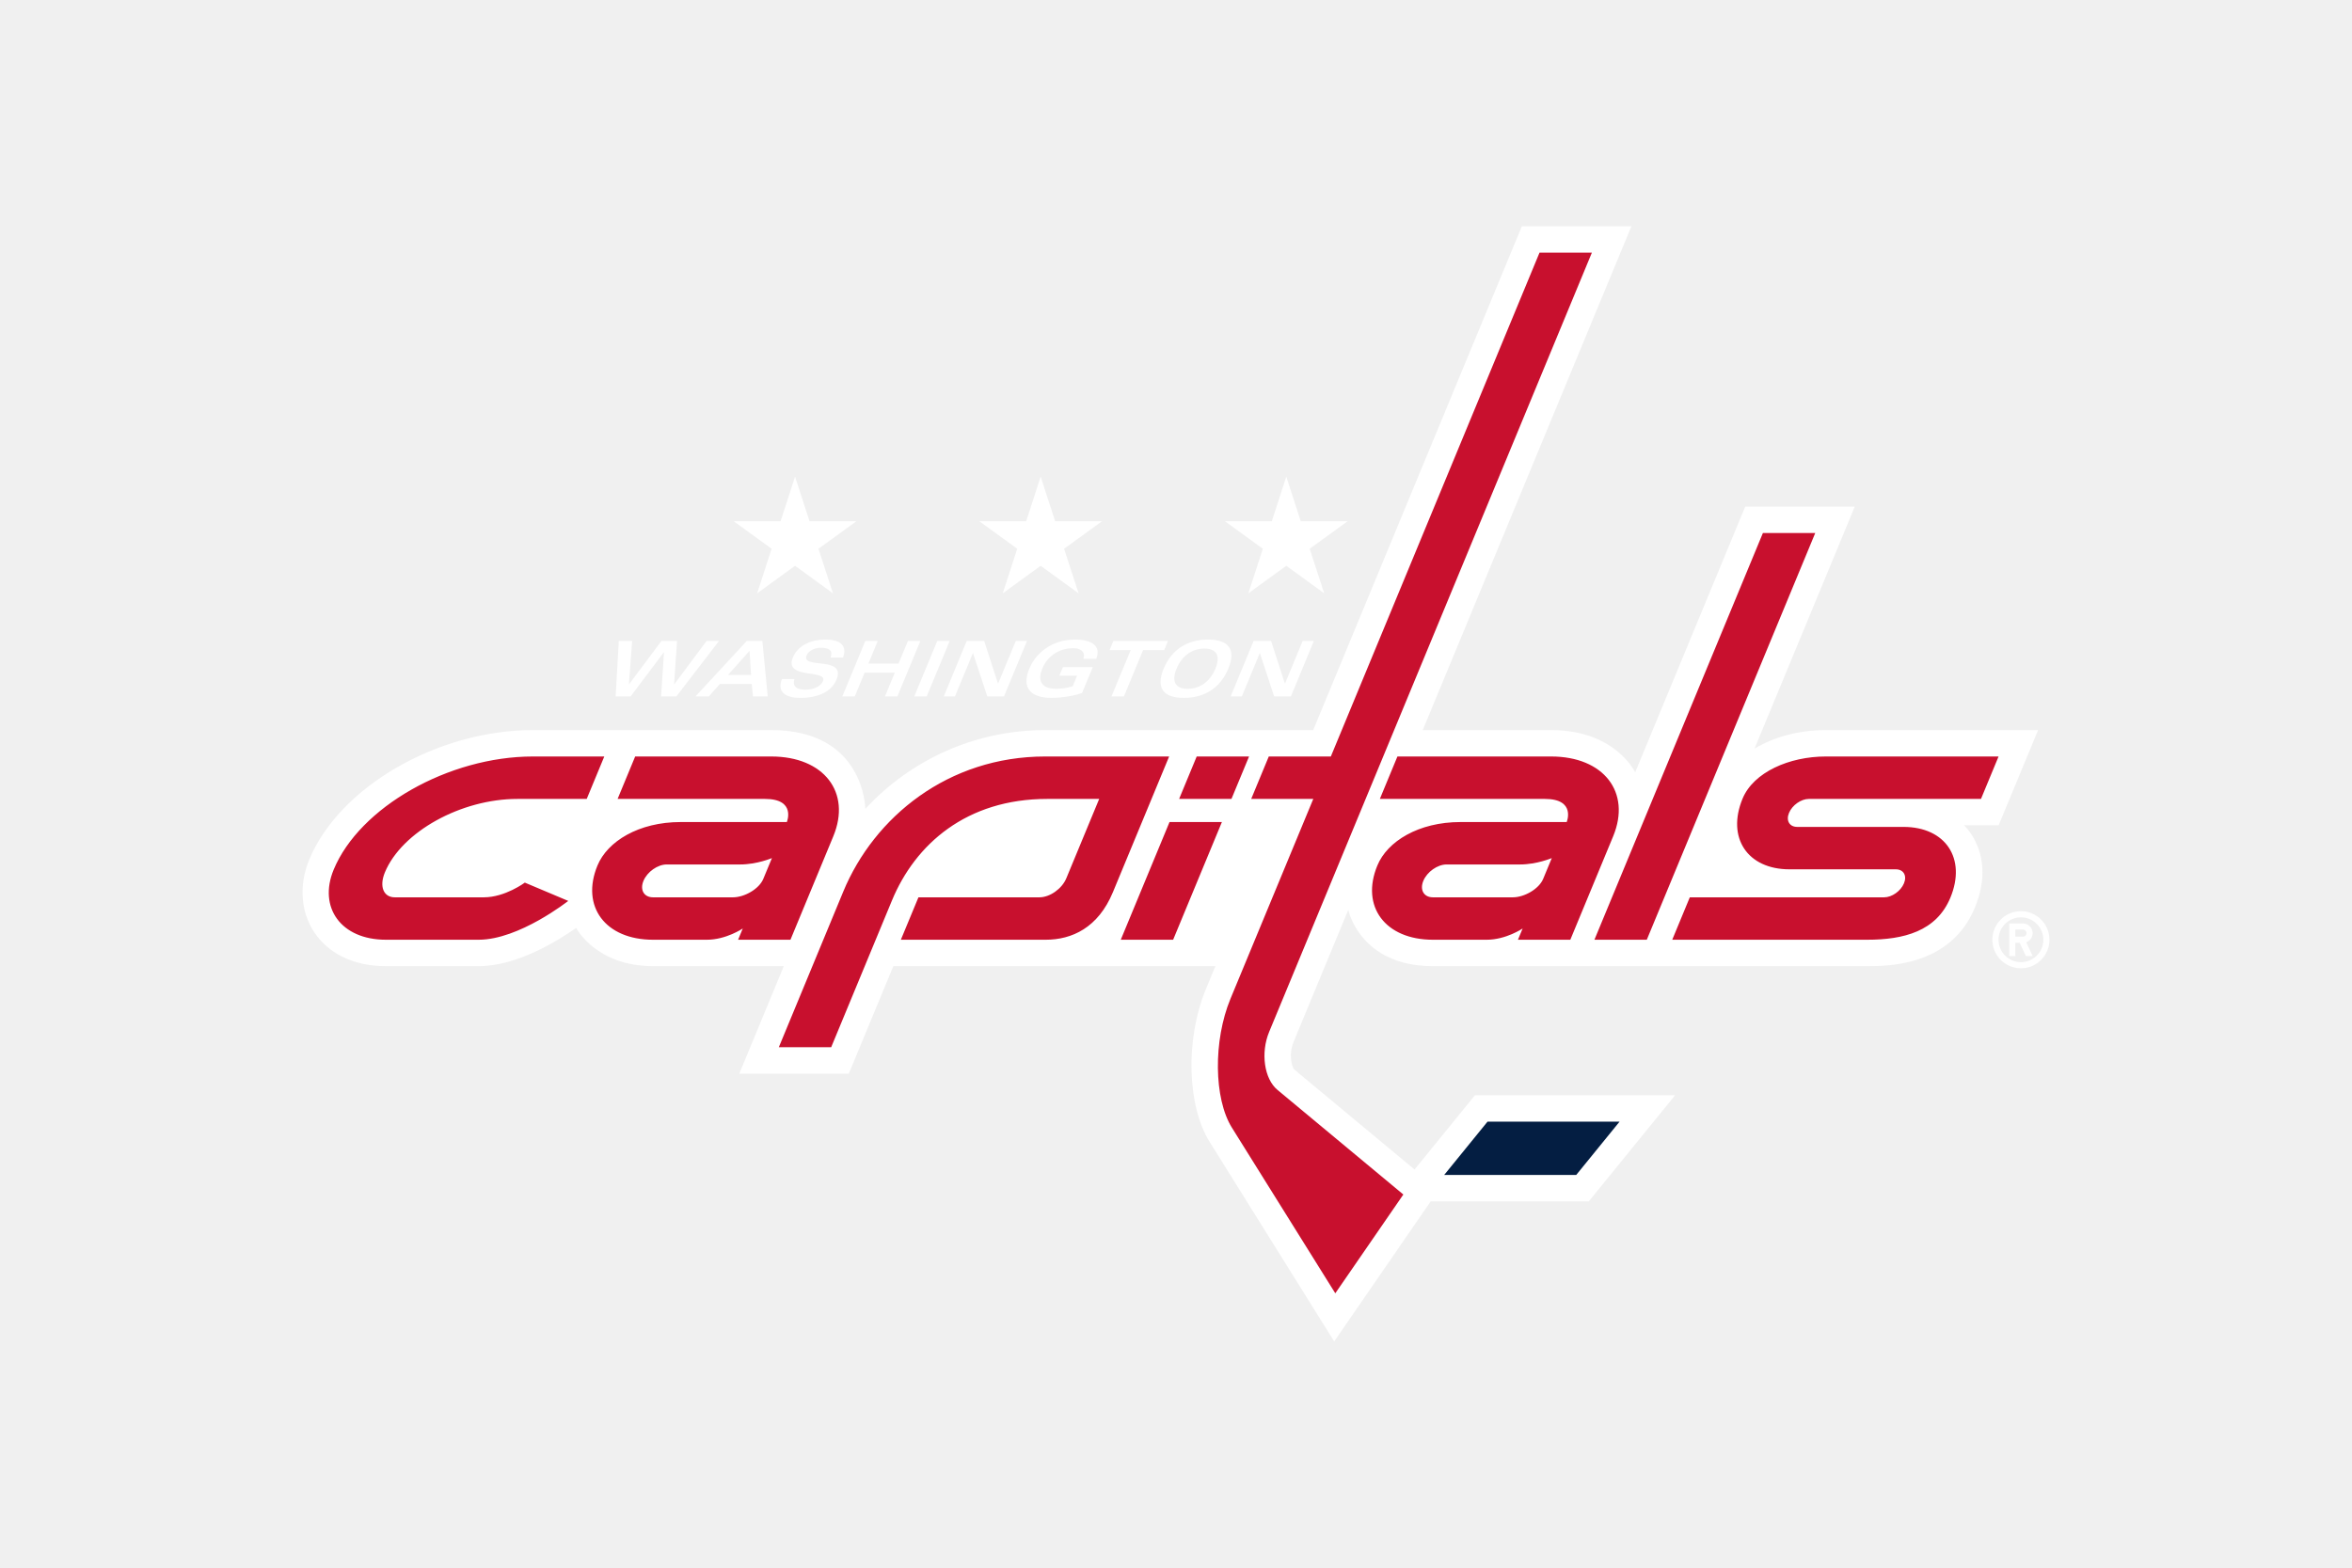
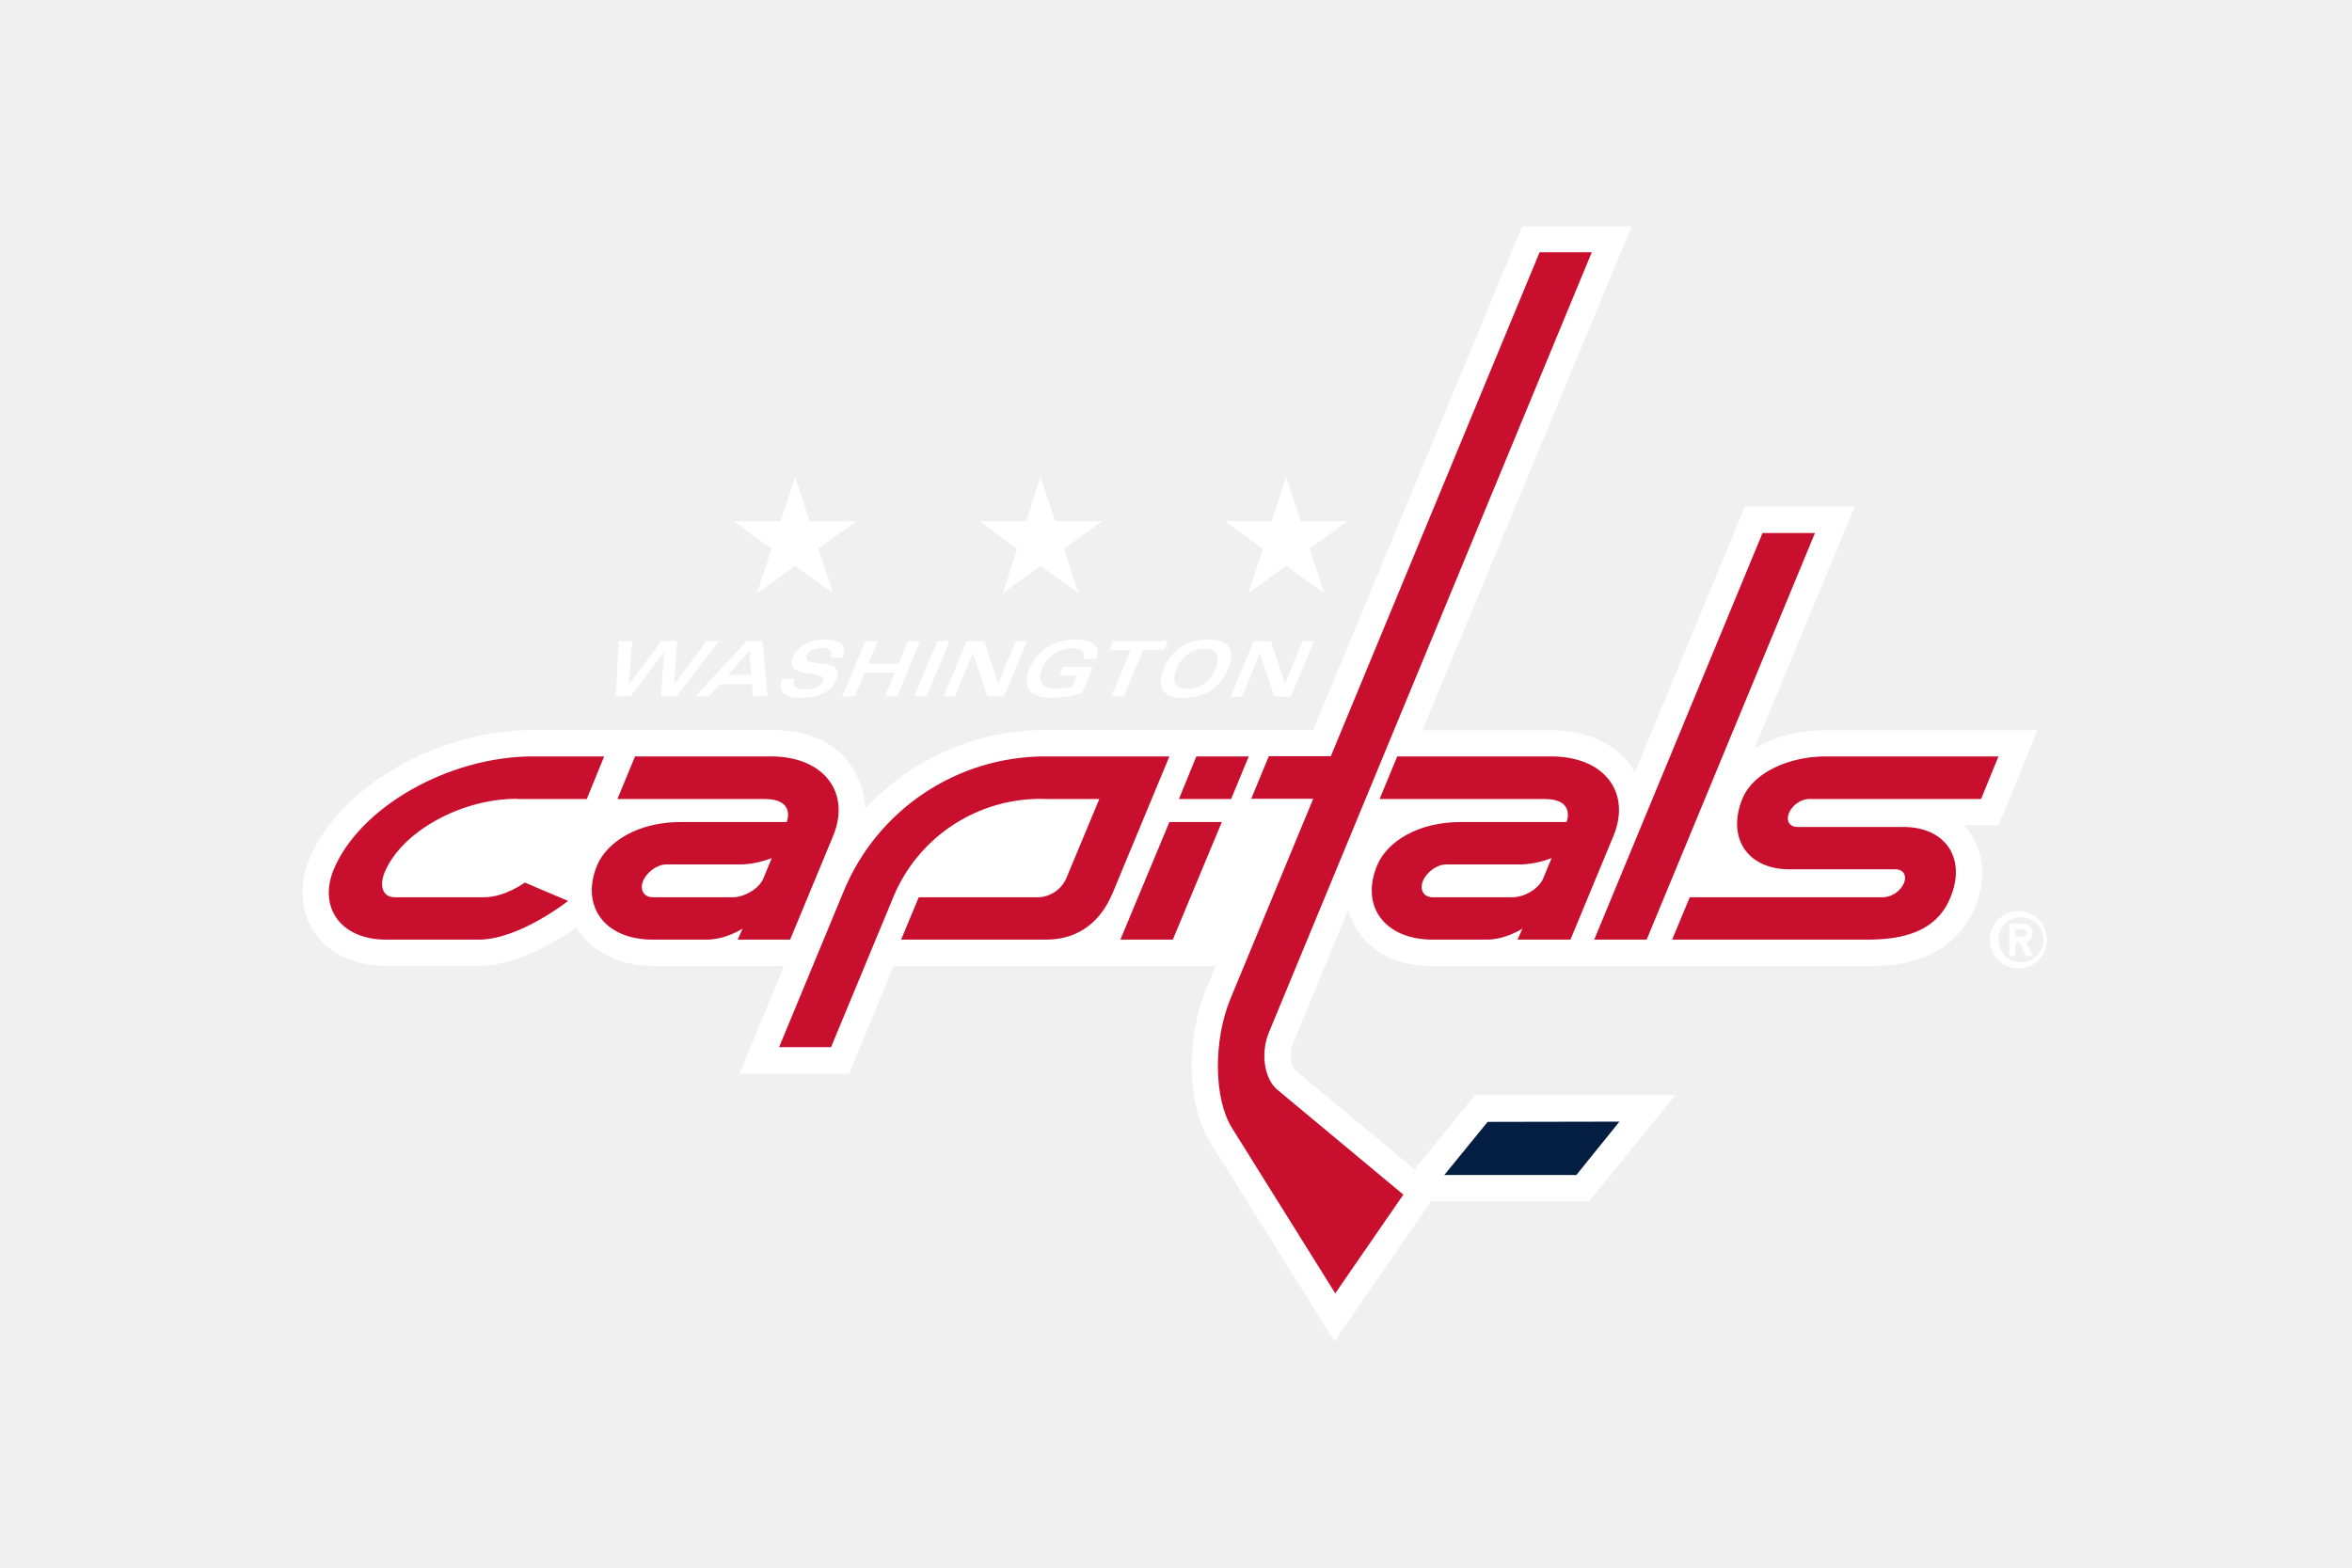
<svg xmlns="http://www.w3.org/2000/svg" viewBox="0 0 960 640">
-   <path fill="#fff" d="M824.867 371.99c-6.433 0-11.655 5.217-11.655 11.654 0 6.429 5.222 11.652 11.655 11.652s11.648-5.223 11.648-11.652c0-6.437-5.215-11.653-11.648-11.653m0 20.806a9.1 9.1 0 0 1-3.503-.695 9.135 9.135 0 0 1-5.648-8.457 9.14 9.14 0 0 1 9.151-9.146c5.057 0 9.15 4.089 9.15 9.146s-4.093 9.152-9.15 9.152m4.788-11.853a3.94 3.94 0 0 0-1.159-2.793 3.94 3.94 0 0 0-2.795-1.155h-5.614v13.3h2.496v-5.401h1.79l2.522 5.402h2.76l-2.633-5.633a3.95 3.95 0 0 0 2.633-3.72m-3.954 1.454h-3.118v-2.911h3.118a1.453 1.453 0 0 1 1.029 2.485 1.46 1.46 0 0 1-1.029.426M309.038 242.219l15.472-11.243 15.474 11.243-5.909-18.194 15.469-11.235H330.42l-5.91-18.2-5.907 18.2H299.47l15.478 11.235zm100.25 0 15.469-11.243 15.481 11.243-5.913-18.194 15.477-11.235h-19.123l-5.922-18.2-5.904 18.2h-19.131l15.475 11.235zm121.632-29.43-5.908-18.198-5.909 18.199h-19.124l15.471 11.235-5.912 18.194 15.474-11.243 15.478 11.243-5.915-18.194 15.474-11.235zm-259.965 53.487h.058l-1.176 18.036h6.233l17.388-22.618h-5.071l-13.184 17.672h-.066l1.215-17.671h-6.393l-13.212 17.67h-.058l1.333-17.67h-5.454l-1.284 22.618h6.112zm35.885 12.969.505 5.068h6.012l-2.191-22.62h-6.385l-20.907 22.62h5.449l4.488-5.068zm-.911-13.538.632 9.833h-9.407zm13.245 11.52c-2.007 4.855.925 7.682 7.47 7.682 7.679 0 12.839-2.758 14.771-7.431 4.124-9.96-14.611-4.08-12.185-9.934.855-2.066 3.608-3.101 5.712-3.101 3.507 0 5.097 1.069 4.071 4.01h5.074c1.742-4.578-.68-7.355-7.294-7.355-5.258 0-11.022 2.095-13.177 7.325-3.771 9.083 14.373 4.625 12.273 9.685-.677 1.636-2.963 3.44-7.158 3.44-4.011 0-5.314-1.632-4.481-4.321zm29.719 7.086 4.021-9.714h12.312l-4.025 9.714h5.077l9.368-22.62h-5.068l-3.823 9.215h-12.308l3.809-9.214h-5.076l-9.375 22.619zm29.348 0 9.378-22.62h-5.077l-9.372 22.62zm11.539 0 7.323-17.67h.058l5.816 17.67h6.819l9.371-22.62h-4.569l-7.19 17.358h-.072l-5.62-17.357h-7.144l-9.364 22.619zm57.646-15.33c2.188-5.287-1.841-7.886-8.665-7.886-8.908 0-15.798 5.066-18.611 11.835-3.392 8.214.781 11.978 9.215 11.978 3.281 0 8.496-.636 12.291-2.008l4.384-10.563h-12.191l-1.457 3.505h7.233l-1.781 4.326c-2.835.78-4.659 1.034-6.635 1.034-6.952 0-7.517-4.104-5.77-8.3 2.435-5.885 7.853-8.297 12.614-8.297 2.51 0 5.257 1.217 4.105 4.378zm6.235 15.33h5.08l7.836-18.926h8.618l1.535-3.693h-22.309l-1.533 3.693h8.625zm29.562.596c8.339 0 14.831-3.977 18.119-11.92 3.291-7.922.08-11.892-8.259-11.892-8.331 0-14.834 3.97-18.12 11.893-3.29 7.94-.074 11.919 8.259 11.919zm-2.998-11.92c2.203-5.327 6.44-8.21 11.329-8.21 4.919 0 6.735 2.883 4.527 8.21-2.206 5.339-6.412 8.215-11.329 8.215-4.883 0-6.735-2.876-4.527-8.214m44.275 6.062h-.064l-5.615-17.357h-7.153l-9.368 22.619h4.57l7.324-17.67h.06l5.807 17.67h6.834l9.366-22.62h-4.574z" />
-   <path fill="#fff" d="M266.546 394.422h53.371l-18.17 43.894h44.705l18.177-43.894h131.452l-3.815 9.223c-8.723 21.056-7.536 48.097 1.405 62.43l50.899 81.559 39.392-57.19h64.527l35.231-43.32h-81.697l-24.651 30.32-49.066-40.79c-1.096-1.033-2.366-6.357-.326-11.263l22.337-53.955s4.708 22.986 34.541 22.986h177.269c8.419 0 34.052 0 43.932-23.866 8.982-21.717-4.422-33.627-4.422-33.627h14.127l16.118-38.878h-86.668c-10.956 0-21.101 2.788-29.082 7.577l40.921-98.81H712.34l-44.925 108.496s-8.012-17.263-34.302-17.263h-52.4L665.88 92.366h-44.709l-85.174 205.685H426.644c-28.52 0-54.882 12.018-73.454 32.178 0 0-.215-32.178-38.387-32.178h-97.3c-38.897 0-78.989 23.218-91.267 52.859-8.671 20.929 3.536 43.512 31.253 43.512h37.908c15.774 0 32.535-10.497 39.762-15.608 0 0 8.044 15.608 31.389 15.608z" />
-   <path fill="#c8102e" d="M211.192 326.155h28.286l7.169-17.321h-29.145c-34.336 0-70.736 20.684-81.31 46.198-6.38 15.425 2.992 28.61 21.296 28.61h37.909c16.477 0 36.537-15.851 36.537-15.851l-17.718-7.47s-8.039 6.006-16.753 6.006h-36.331c-4.551 0-6.43-4.374-4.039-10.177 6.868-16.571 31.088-29.995 54.099-29.995m55.354 57.488h21.965c7.89 0 14.655-4.592 14.655-4.592l-1.897 4.592h21.367l17.492-42.24c7.451-17.986-3.887-32.57-25.324-32.57h-55.551l-7.171 17.322h60.152c12.842 0 8.927 9.438 8.927 9.438h-43.319c-17.213 0-29.909 7.93-33.967 17.725-6.928 16.734 3.216 30.325 22.671 30.325m-3.908-24.035c1.534-3.69 5.778-6.696 9.485-6.696h29.983c6.854 0 12.966-2.603 12.966-2.603l-3.514 8.477c-1.717 4.16-7.718 7.542-12.402 7.542h-32.593c-3.705 0-5.463-3.01-3.925-6.72m307.737-50.774-7.17 17.32h67.333c12.849 0 8.93 9.439 8.93 9.439h-43.317c-17.211 0-29.912 7.93-33.956 17.725-6.942 16.734 3.2 30.325 22.664 30.325h21.956c7.894 0 14.668-4.592 14.668-4.592l-1.91 4.592h21.374l17.49-42.24c7.451-17.986-3.883-32.57-25.324-32.57zm59.497 49.953c-1.725 4.159-7.717 7.54-12.397 7.54h-32.6c-3.702 0-5.463-3.008-3.93-6.72 1.534-3.688 5.782-6.695 9.484-6.695h29.99c6.845 0 12.962-2.603 12.962-2.603l-3.509 8.477m42.288 24.856 68.753-166.038H719.55l-68.764 166.038zm-162.343-74.81h-21.369l-7.174 17.322h21.362zm-30.987 74.81 19.903-48.05h-21.376l-19.9 48.05zm232.42-57.601c-6.589 15.93 1.976 28.855 19.162 28.855h43.375c3.158 0 4.66 2.559 3.345 5.717-1.308 3.158-4.924 5.713-8.076 5.713h-79.341l-7.169 17.316h79.58c14.826 0 28.248-3.39 33.961-17.205 6.6-15.942-1.973-28.858-19.154-28.858h-43.37c-3.163 0-4.669-2.558-3.354-5.713 1.311-3.164 4.93-5.712 8.086-5.712h70.271l7.172-17.321h-70.524c-14.82 0-29.479 6.374-33.964 17.208m-371.997 101.49 24.822-59.942c9.477-22.884 30.353-41.435 63.382-41.435h21.194l-13.426 32.416c-1.765 4.264-6.708 7.757-10.968 7.757h-49.383l-7.177 17.316h59.108c10.675 0 21.427-4.875 27.441-19.411l22.951-55.4h-50.551c-39.66 0-69.842 24.707-82.463 55.176l-26.3 63.523z" />
-   <path fill="#c8102e" d="M502.222 407.764c-7.06 17.08-6.793 40.749.597 52.602l42.199 67.614 27.775-40.326-51.377-42.71c-5.41-4.48-6.94-15.141-3.395-23.684l131.726-318.116h-21.374l-85.172 205.689h-25.332l-7.175 17.322h25.341z" />
-   <path fill="#041e42" d="m607.154 457.907-17.691 21.76h53.891l17.694-21.76z" />
+   <path fill="#fff" d="M824.9 372a11.7 11.7 0 1 0 0 23.3 11.7 11.7 0 0 0 0-23.3m0 20.8a9 9 0 0 1-3.5-.7 9 9 0 0 1-5.7-8.5 9 9 0 0 1 9.2-9.1 9.1 9.1 0 1 1 0 18.3m4.8-11.9a4 4 0 0 0-1.2-2.7 4 4 0 0 0-2.8-1.2h-5.6v13.3h2.5v-5.4h1.8l2.5 5.4h2.8l-2.7-5.6a4 4 0 0 0 2.7-3.8m-4 1.5h-3.1v-3h3.1a1.5 1.5 0 0 1 1 2.6zM309 242.2l15.5-11.2 15.5 11.2-6-18.2 15.5-11.2h-19l-6-18.2-5.9 18.2h-19.1l15.4 11.2zm100.3 0 15.5-11.2 15.4 11.2-5.9-18.2 15.5-11.2h-19.1l-6-18.2-5.8 18.2h-19.2l15.5 11.2zm121.6-29.4-5.9-18.2-5.9 18.2H500l15.5 11.2-6 18.2L525 231l15.5 11.2-6-18.2 15.5-11.2zm-260 53.5h.1l-1.2 18h6.3l17.4-22.6h-5.1l-13.2 17.7 1.2-17.7H270l-13.3 17.7 1.3-17.7h-5.4l-1.3 22.6h6.1zm36 13 .4 5h6l-2.1-22.6h-6.4l-21 22.6h5.5l4.5-5zm-1-13.6.7 9.8h-9.4zm13.3 11.5c-2 4.9.9 7.7 7.4 7.7q11.8-.2 14.8-7.4c4.1-10-14.6-4.1-12.2-10 .9-2 3.6-3 5.7-3 3.5 0 5.1 1 4.1 4h5c1.8-4.6-.6-7.4-7.2-7.4-5.3 0-11 2-13.2 7.3-3.8 9.1 14.4 4.6 12.3 9.7-.7 1.6-3 3.4-7.2 3.4q-5.9-.1-4.4-4.3zm29.7 7.1 4-9.7h12.3l-4 9.7h5l9.4-22.6h-5l-3.8 9.2h-12.4l3.9-9.2h-5.1l-9.4 22.6zm29.3 0 9.4-22.6h-5l-9.4 22.6zm11.6 0 7.3-17.7 5.9 17.7h6.8l9.4-22.6h-4.6l-7.2 17.4-5.7-17.4h-7.1l-9.4 22.6zm57.6-15.3c2.2-5.3-1.8-7.9-8.6-7.9-9 0-15.8 5-18.6 11.8-3.4 8.2.7 12 9.2 12 3.2 0 8.5-.6 12.3-2l4.3-10.6h-12.2l-1.4 3.5h7.2l-1.8 4.4a22 22 0 0 1-6.6 1c-7 0-7.5-4.1-5.8-8.3 2.5-5.9 7.9-8.3 12.7-8.3 2.5 0 5.2 1.2 4 4.4zm6.3 15.3h5l7.9-19h8.6l1.5-3.6h-22.3l-1.5 3.7h8.6zm29.5.6c8.4 0 14.9-4 18.1-12 3.3-7.8.1-11.8-8.2-11.8s-14.9 4-18.1 11.9-.1 12 8.2 12m-3-12c2.2-5.2 6.5-8.1 11.4-8.1s6.7 2.9 4.5 8.2-6.4 8.2-11.3 8.2q-7.7-.1-4.6-8.2m44.3 6-5.7-17.3h-7.1l-9.4 22.6h4.6l7.3-17.7 5.9 17.7h6.8l9.4-22.6h-4.6z" />
+   <path fill="#fff" d="M266.5 394.4H320l-18.2 44h44.8l18.1-44h131.5l-3.8 9.2c-8.8 21.1-7.6 48.1 1.4 62.5l50.9 81.5 39.4-57.2h64.5l35.2-43.3H602l-24.6 30.3-49-40.7c-1.2-1-2.5-6.4-.4-11.3l22.3-54s4.7 23 34.6 23H762c8.4 0 34 0 44-23.8 9-21.8-4.5-33.7-4.5-33.7h14.2l16-38.8h-86.6c-11 0-21 2.7-29 7.5l40.9-98.8h-44.8l-44.9 108.5s-8-17.2-34.3-17.2h-52.4L666 92.4h-44.7L536 298H426.6c-28.5 0-54.8 12-73.4 32.1 0 0-.2-32.1-38.4-32.1h-97.3c-38.9 0-79 23.2-91.3 52.8-8.6 21 3.6 43.5 31.3 43.5h37.9c15.8 0 32.5-10.5 39.8-15.6 0 0 8 15.6 31.3 15.6" />
+   <path fill="#c8102e" d="M211.2 326.2h28.3l7.1-17.4h-29.1c-34.3 0-70.7 20.7-81.3 46.2-6.4 15.5 3 28.6 21.3 28.6h37.9c16.5 0 36.5-15.8 36.5-15.8l-17.7-7.5s-8 6-16.7 6H161c-4.5 0-6.4-4.3-4-10.2 6.9-16.5 31-30 54-30m55.4 57.5h22c7.9 0 14.7-4.5 14.7-4.5l-2 4.5h21.4l17.5-42.2c7.5-18-3.9-32.6-25.3-32.6h-55.5l-7.2 17.4h60.1c12.9 0 9 9.4 9 9.4h-43.4c-17.2 0-29.9 8-34 17.7-6.9 16.8 3.3 30.3 22.7 30.3m-3.9-24c1.6-3.7 5.8-6.7 9.5-6.7h30c6.9 0 13-2.6 13-2.6l-3.5 8.5c-1.8 4.1-7.8 7.5-12.4 7.5h-32.6c-3.7 0-5.5-3-4-6.7m307.8-50.8-7.2 17.4h67.3c12.9 0 9 9.4 9 9.4h-43.3c-17.3 0-30 8-34 17.7-7 16.8 3.2 30.3 22.7 30.3h22c7.8 0 14.6-4.5 14.6-4.5l-2 4.5H641l17.5-42.2c7.5-18-3.8-32.6-25.3-32.6zm59.5 50c-1.8 4.1-7.7 7.5-12.4 7.5h-32.6c-3.7 0-5.5-3-4-6.7 1.6-3.7 5.8-6.7 9.5-6.7h30c6.9 0 13-2.6 13-2.6zm42.3 24.8 68.7-166h-21.4l-68.7 166zm-162.4-74.8h-21.4l-7.1 17.4h21.3zm-31 74.8 20-48h-21.4l-20 48zM711.2 326c-6.5 16 2 28.9 19.2 28.9h43.4c3.1 0 4.6 2.6 3.3 5.7a10 10 0 0 1-8 5.7h-79.4l-7.2 17.3h79.6c14.9 0 28.3-3.3 34-17.2 6.6-16-2-28.8-19.2-28.8h-43.3c-3.2 0-4.7-2.6-3.4-5.7 1.3-3.2 5-5.7 8.1-5.7h70.3l7.1-17.4h-70.5c-14.8 0-29.5 6.4-34 17.2m-372 101.5 24.9-60a65 65 0 0 1 63.4-41.3h21.2l-13.5 32.4a13 13 0 0 1-11 7.7H375l-7.2 17.3h59.1c10.7 0 21.4-4.8 27.4-19.4l23-55.4h-50.6a89 89 0 0 0-82.4 55.2L318 427.5z" />
+   <path fill="#c8102e" d="M502.2 407.8c-7 17-6.8 40.7.6 52.6L545 528l27.8-40.3-51.4-42.8c-5.4-4.4-7-15.1-3.4-23.6L649.7 103h-21.3l-85.2 205.7h-25.3l-7.2 17.4H536z" />
+   <path fill="#041e42" d="m607.2 458-17.7 21.7h53.9l17.6-21.8z" />
</svg>
